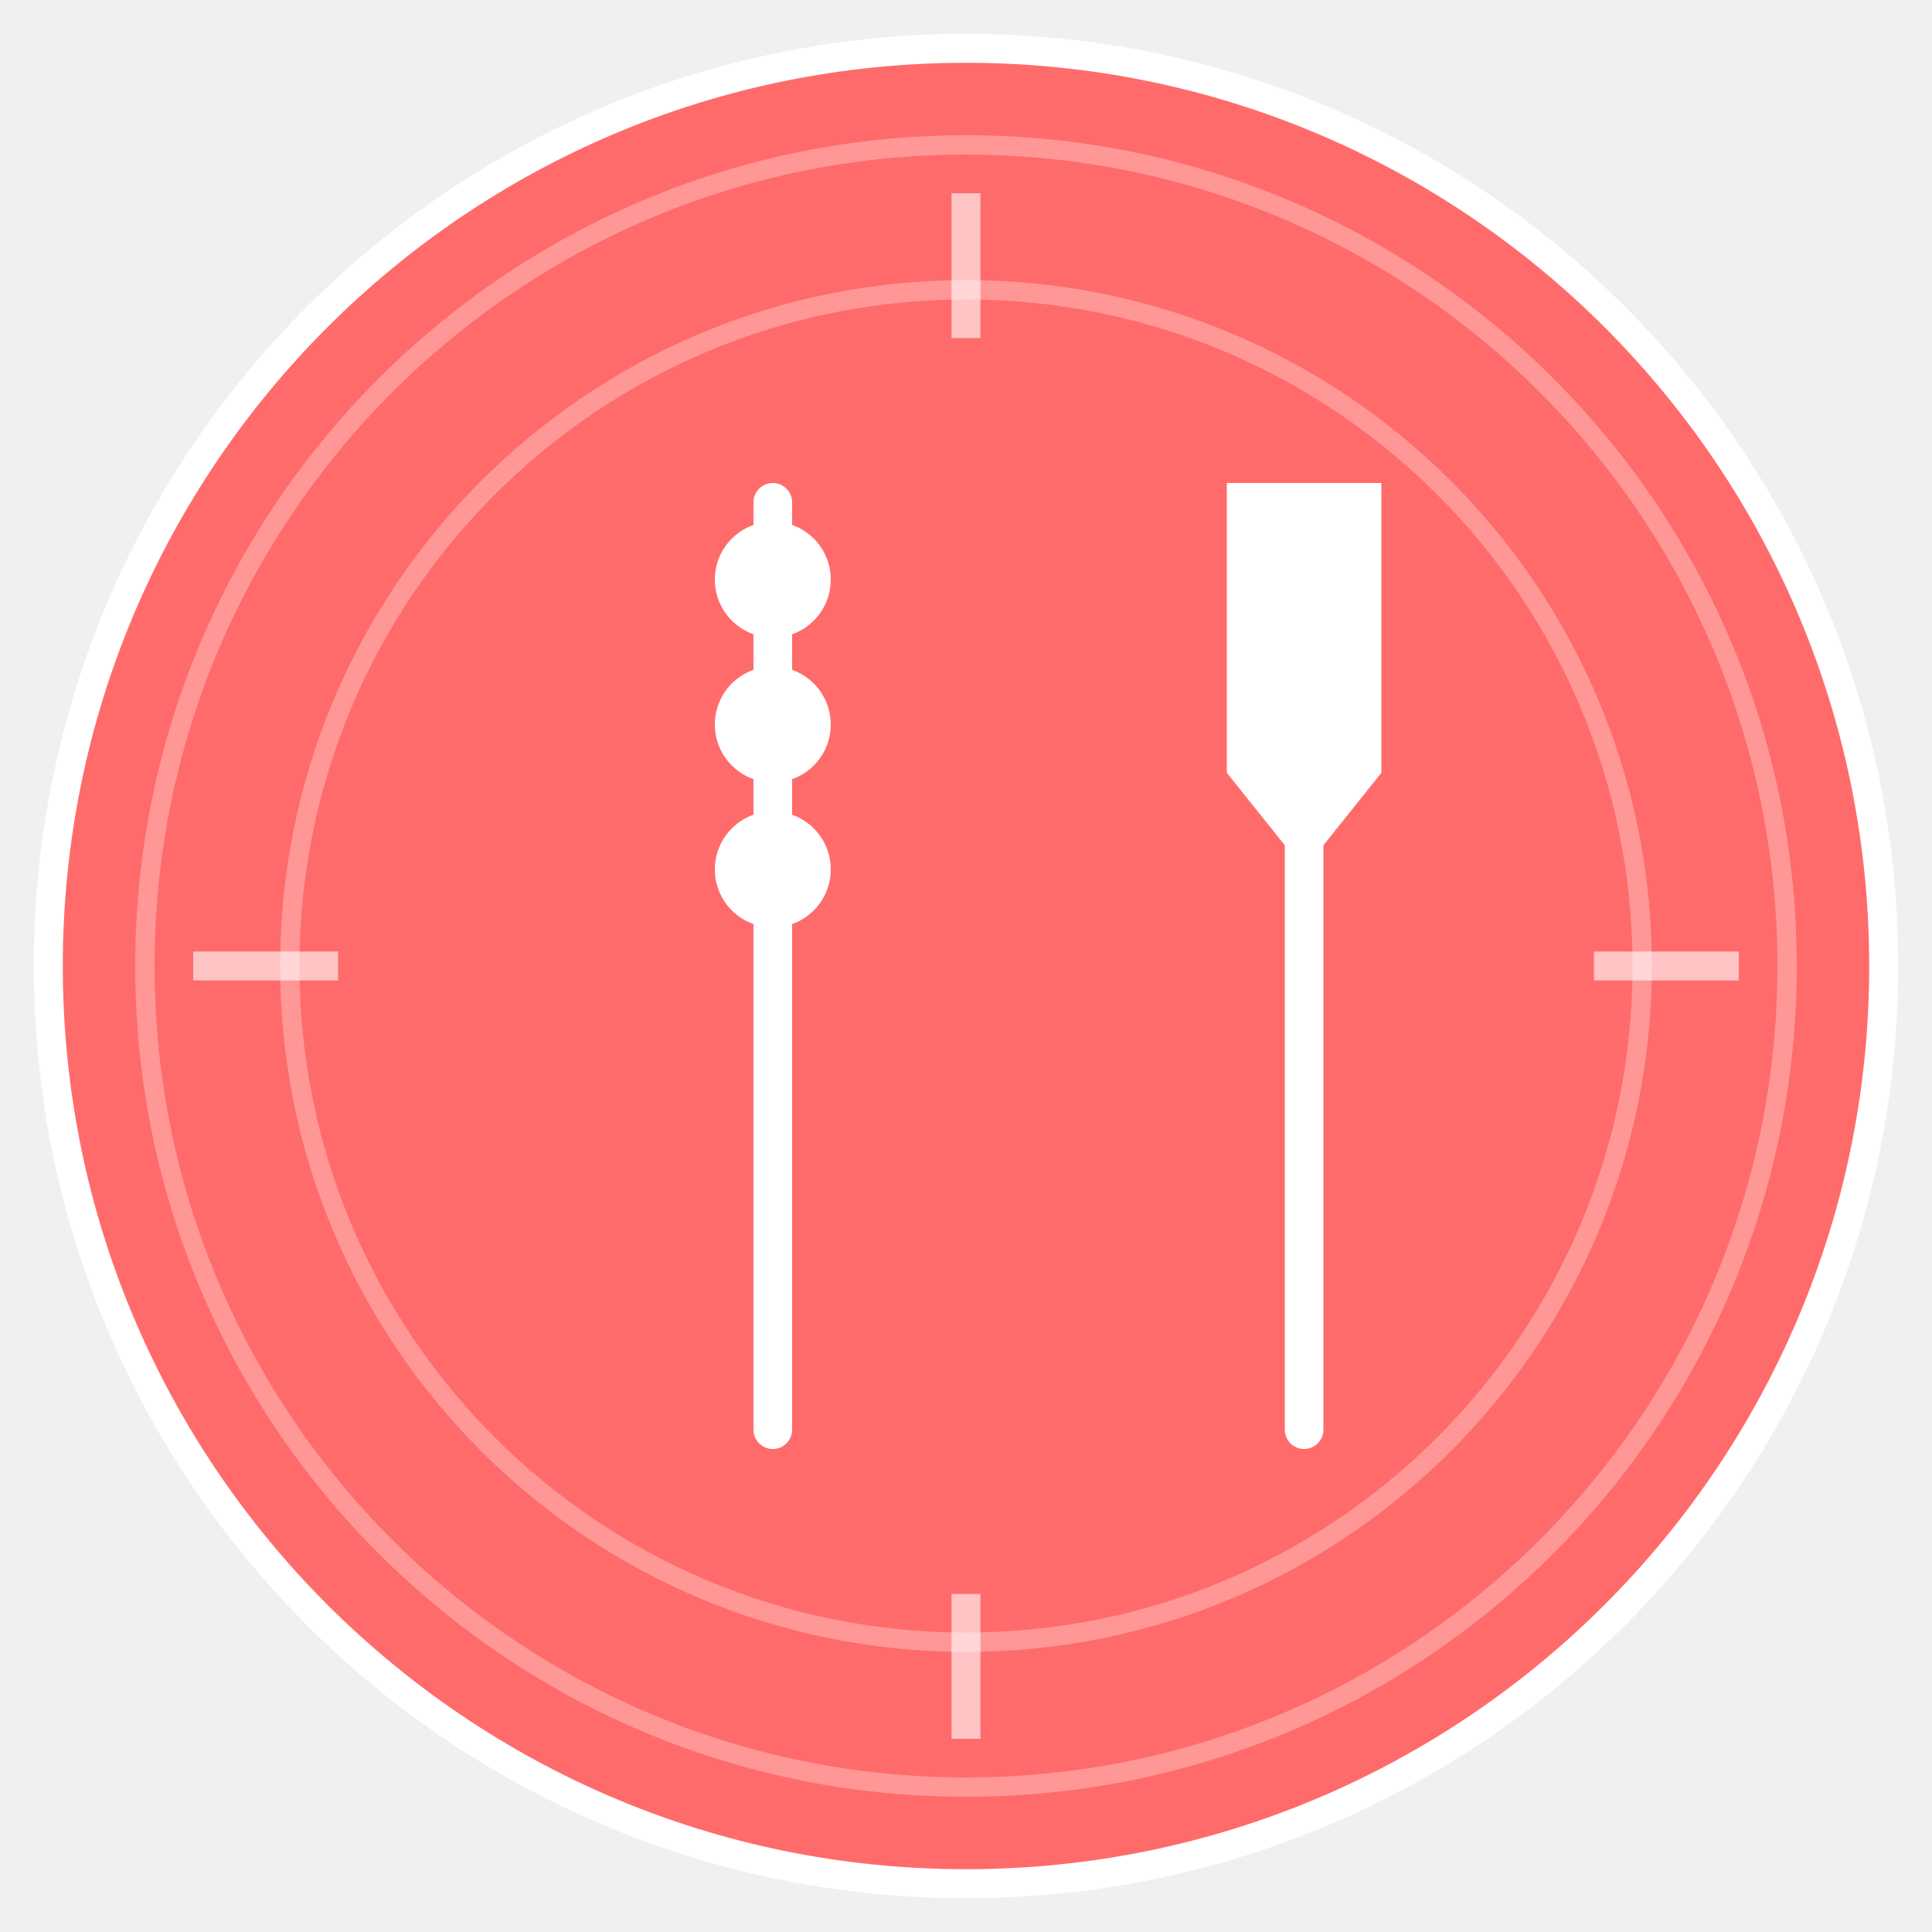
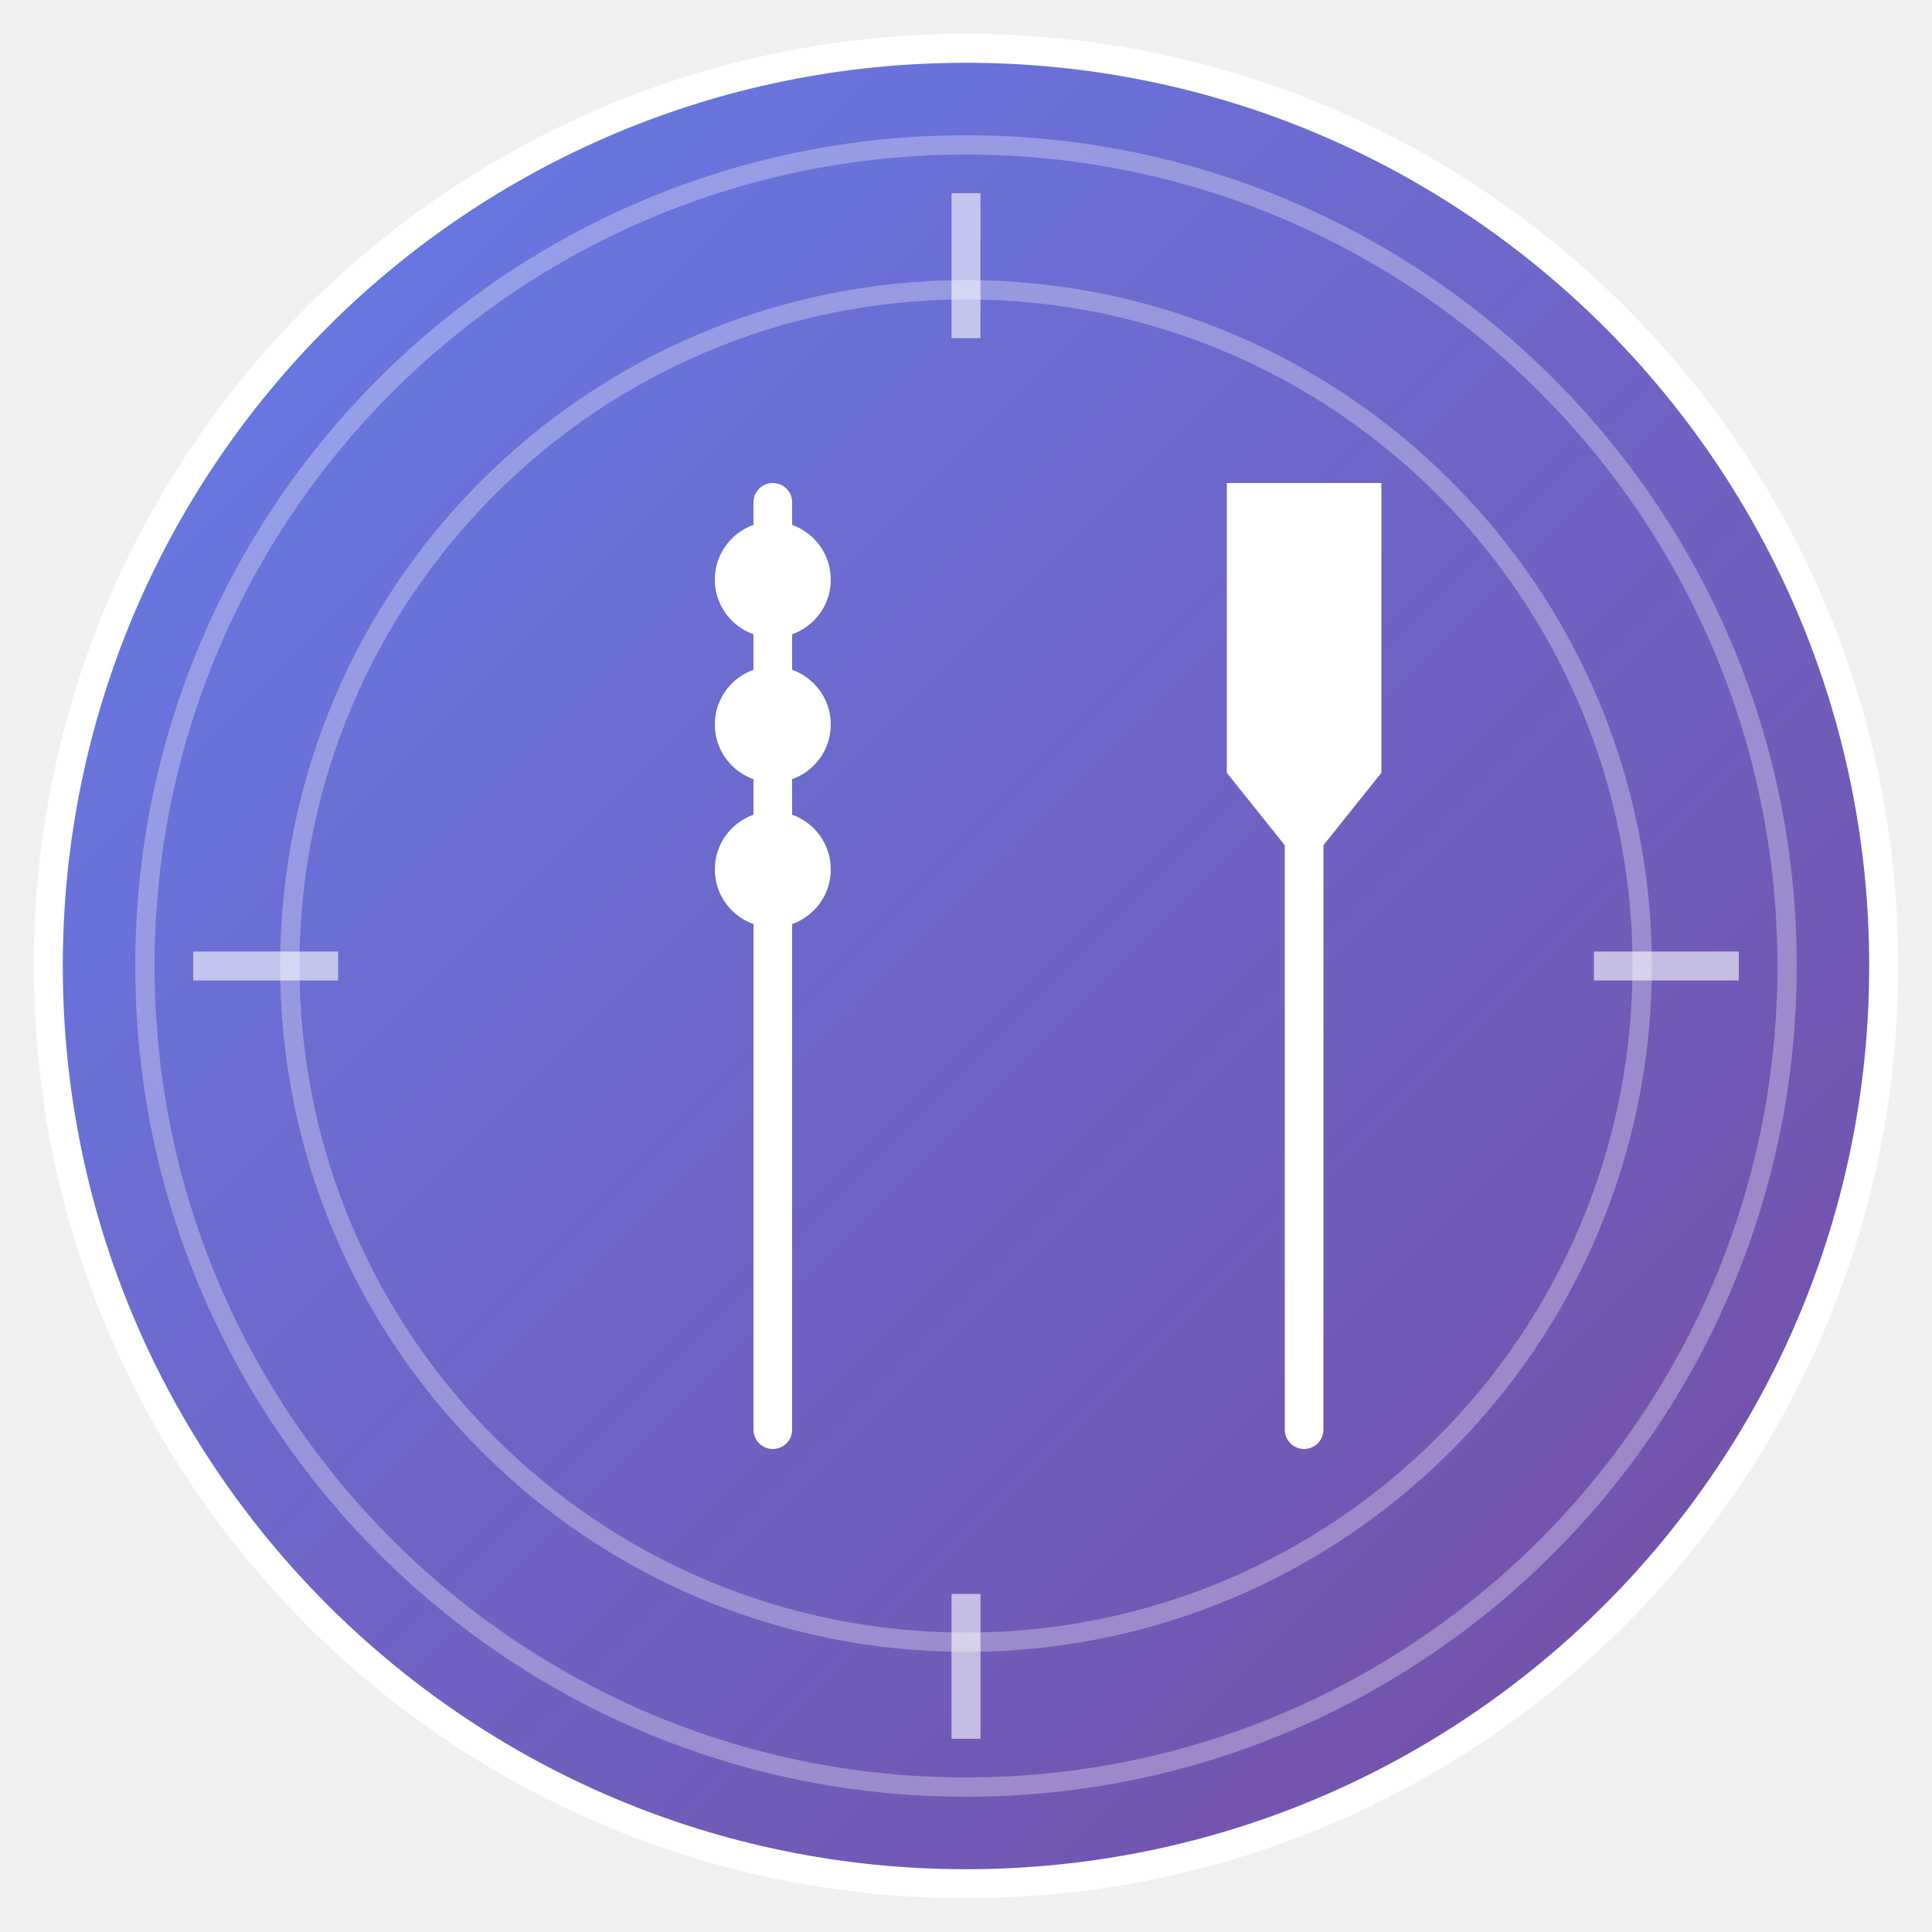
<svg xmlns="http://www.w3.org/2000/svg" viewBox="0 0 200 200" width="200" height="200">
-   <circle cx="100" cy="100" r="95" fill="#FF6B6B" stroke="#fff" stroke-width="3" />
+   <defs>
+     <linearGradient id="grad1" x1="0%" y1="0%" x2="100%" y2="100%">
+       <stop offset="0%" style="stop-color:#667eea;stop-opacity:1" />
+       <stop offset="100%" style="stop-color:#764ba2;stop-opacity:1" />
+     </linearGradient>
+   </defs>
+   <circle cx="100" cy="100" r="95" fill="url(#grad1)" stroke="#fff" stroke-width="3" />
  <g transform="translate(60, 50)">
    <rect x="18" y="0" width="4" height="100" fill="#fff" rx="2" />
    <circle cx="20" cy="10" r="6" fill="#fff" />
    <circle cx="20" cy="25" r="6" fill="#fff" />
    <circle cx="20" cy="40" r="6" fill="#fff" />
  </g>
  <g transform="translate(115, 50)">
    <rect x="18" y="0" width="4" height="100" fill="#fff" rx="2" />
    <path d="M 12 0 L 28 0 L 28 30 L 20 40 L 12 30 Z" fill="#fff" />
  </g>
  <circle cx="100" cy="100" r="70" fill="none" stroke="#fff" stroke-width="2" opacity="0.3" />
  <circle cx="100" cy="100" r="85" fill="none" stroke="#fff" stroke-width="2" opacity="0.3" />
  <line x1="100" y1="20" x2="100" y2="35" stroke="#fff" stroke-width="3" opacity="0.6" />
  <line x1="100" y1="165" x2="100" y2="180" stroke="#fff" stroke-width="3" opacity="0.6" />
  <line x1="20" y1="100" x2="35" y2="100" stroke="#fff" stroke-width="3" opacity="0.6" />
  <line x1="165" y1="100" x2="180" y2="100" stroke="#fff" stroke-width="3" opacity="0.6" />
</svg>
